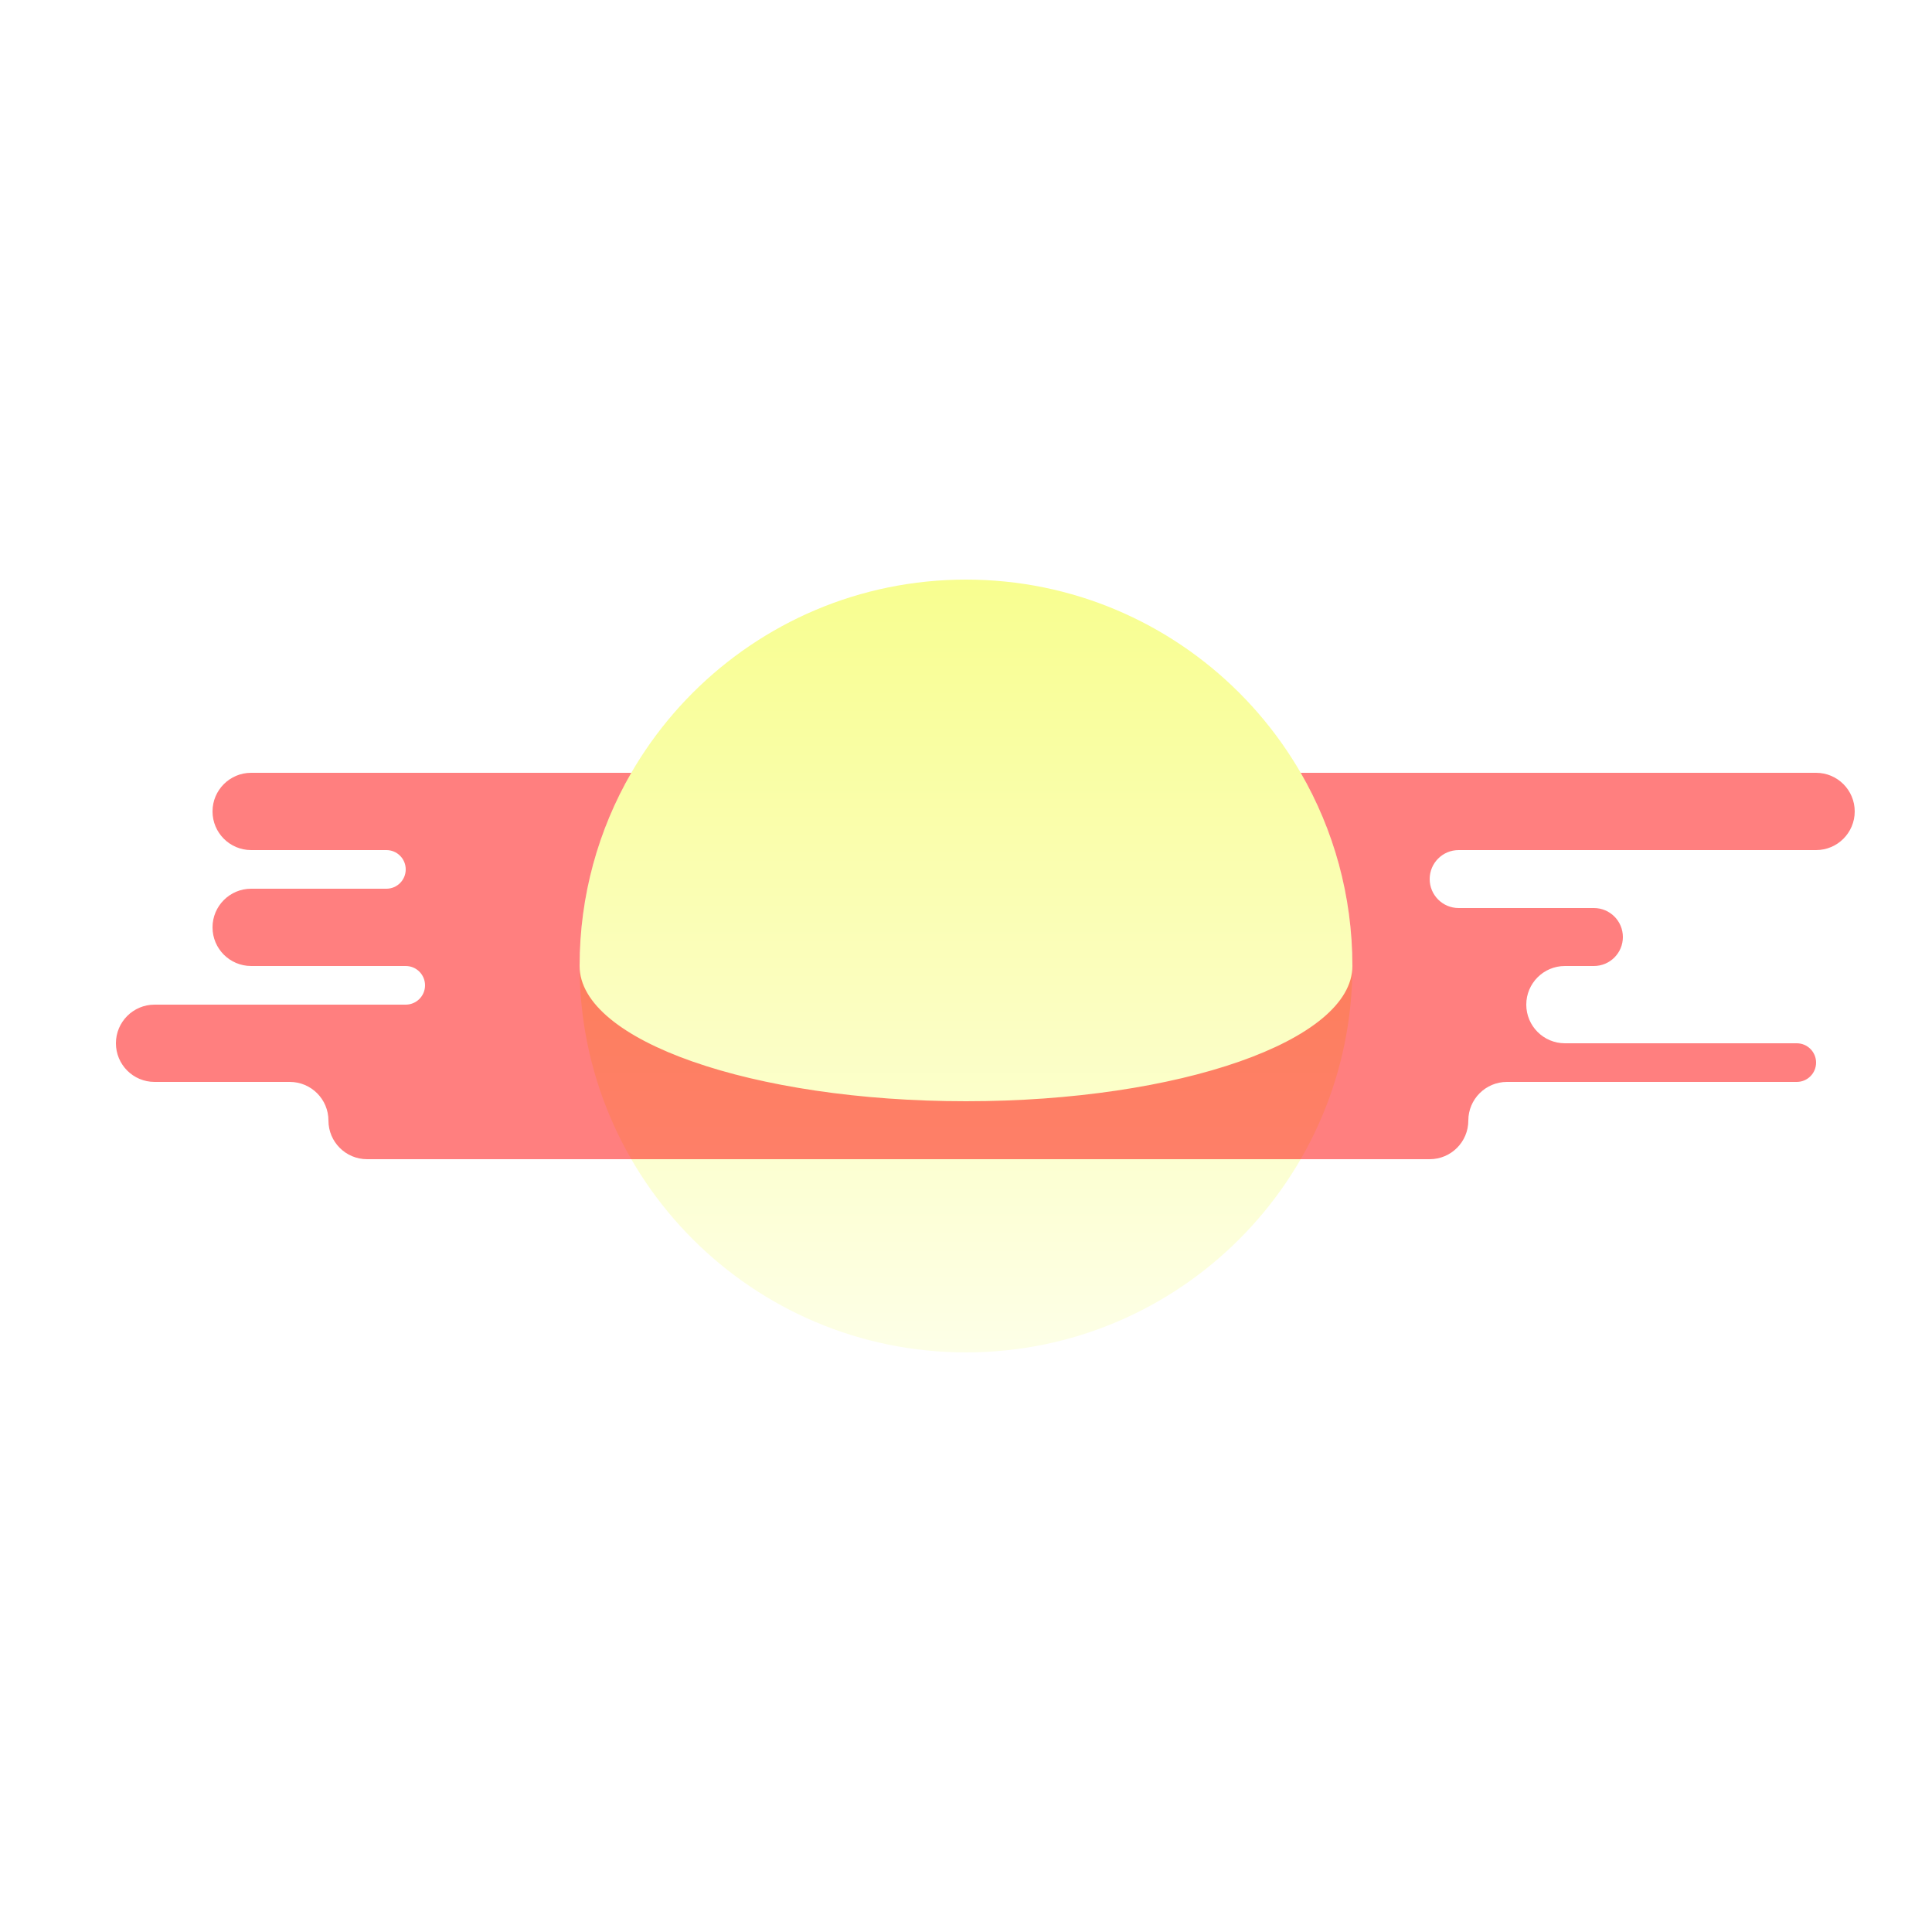
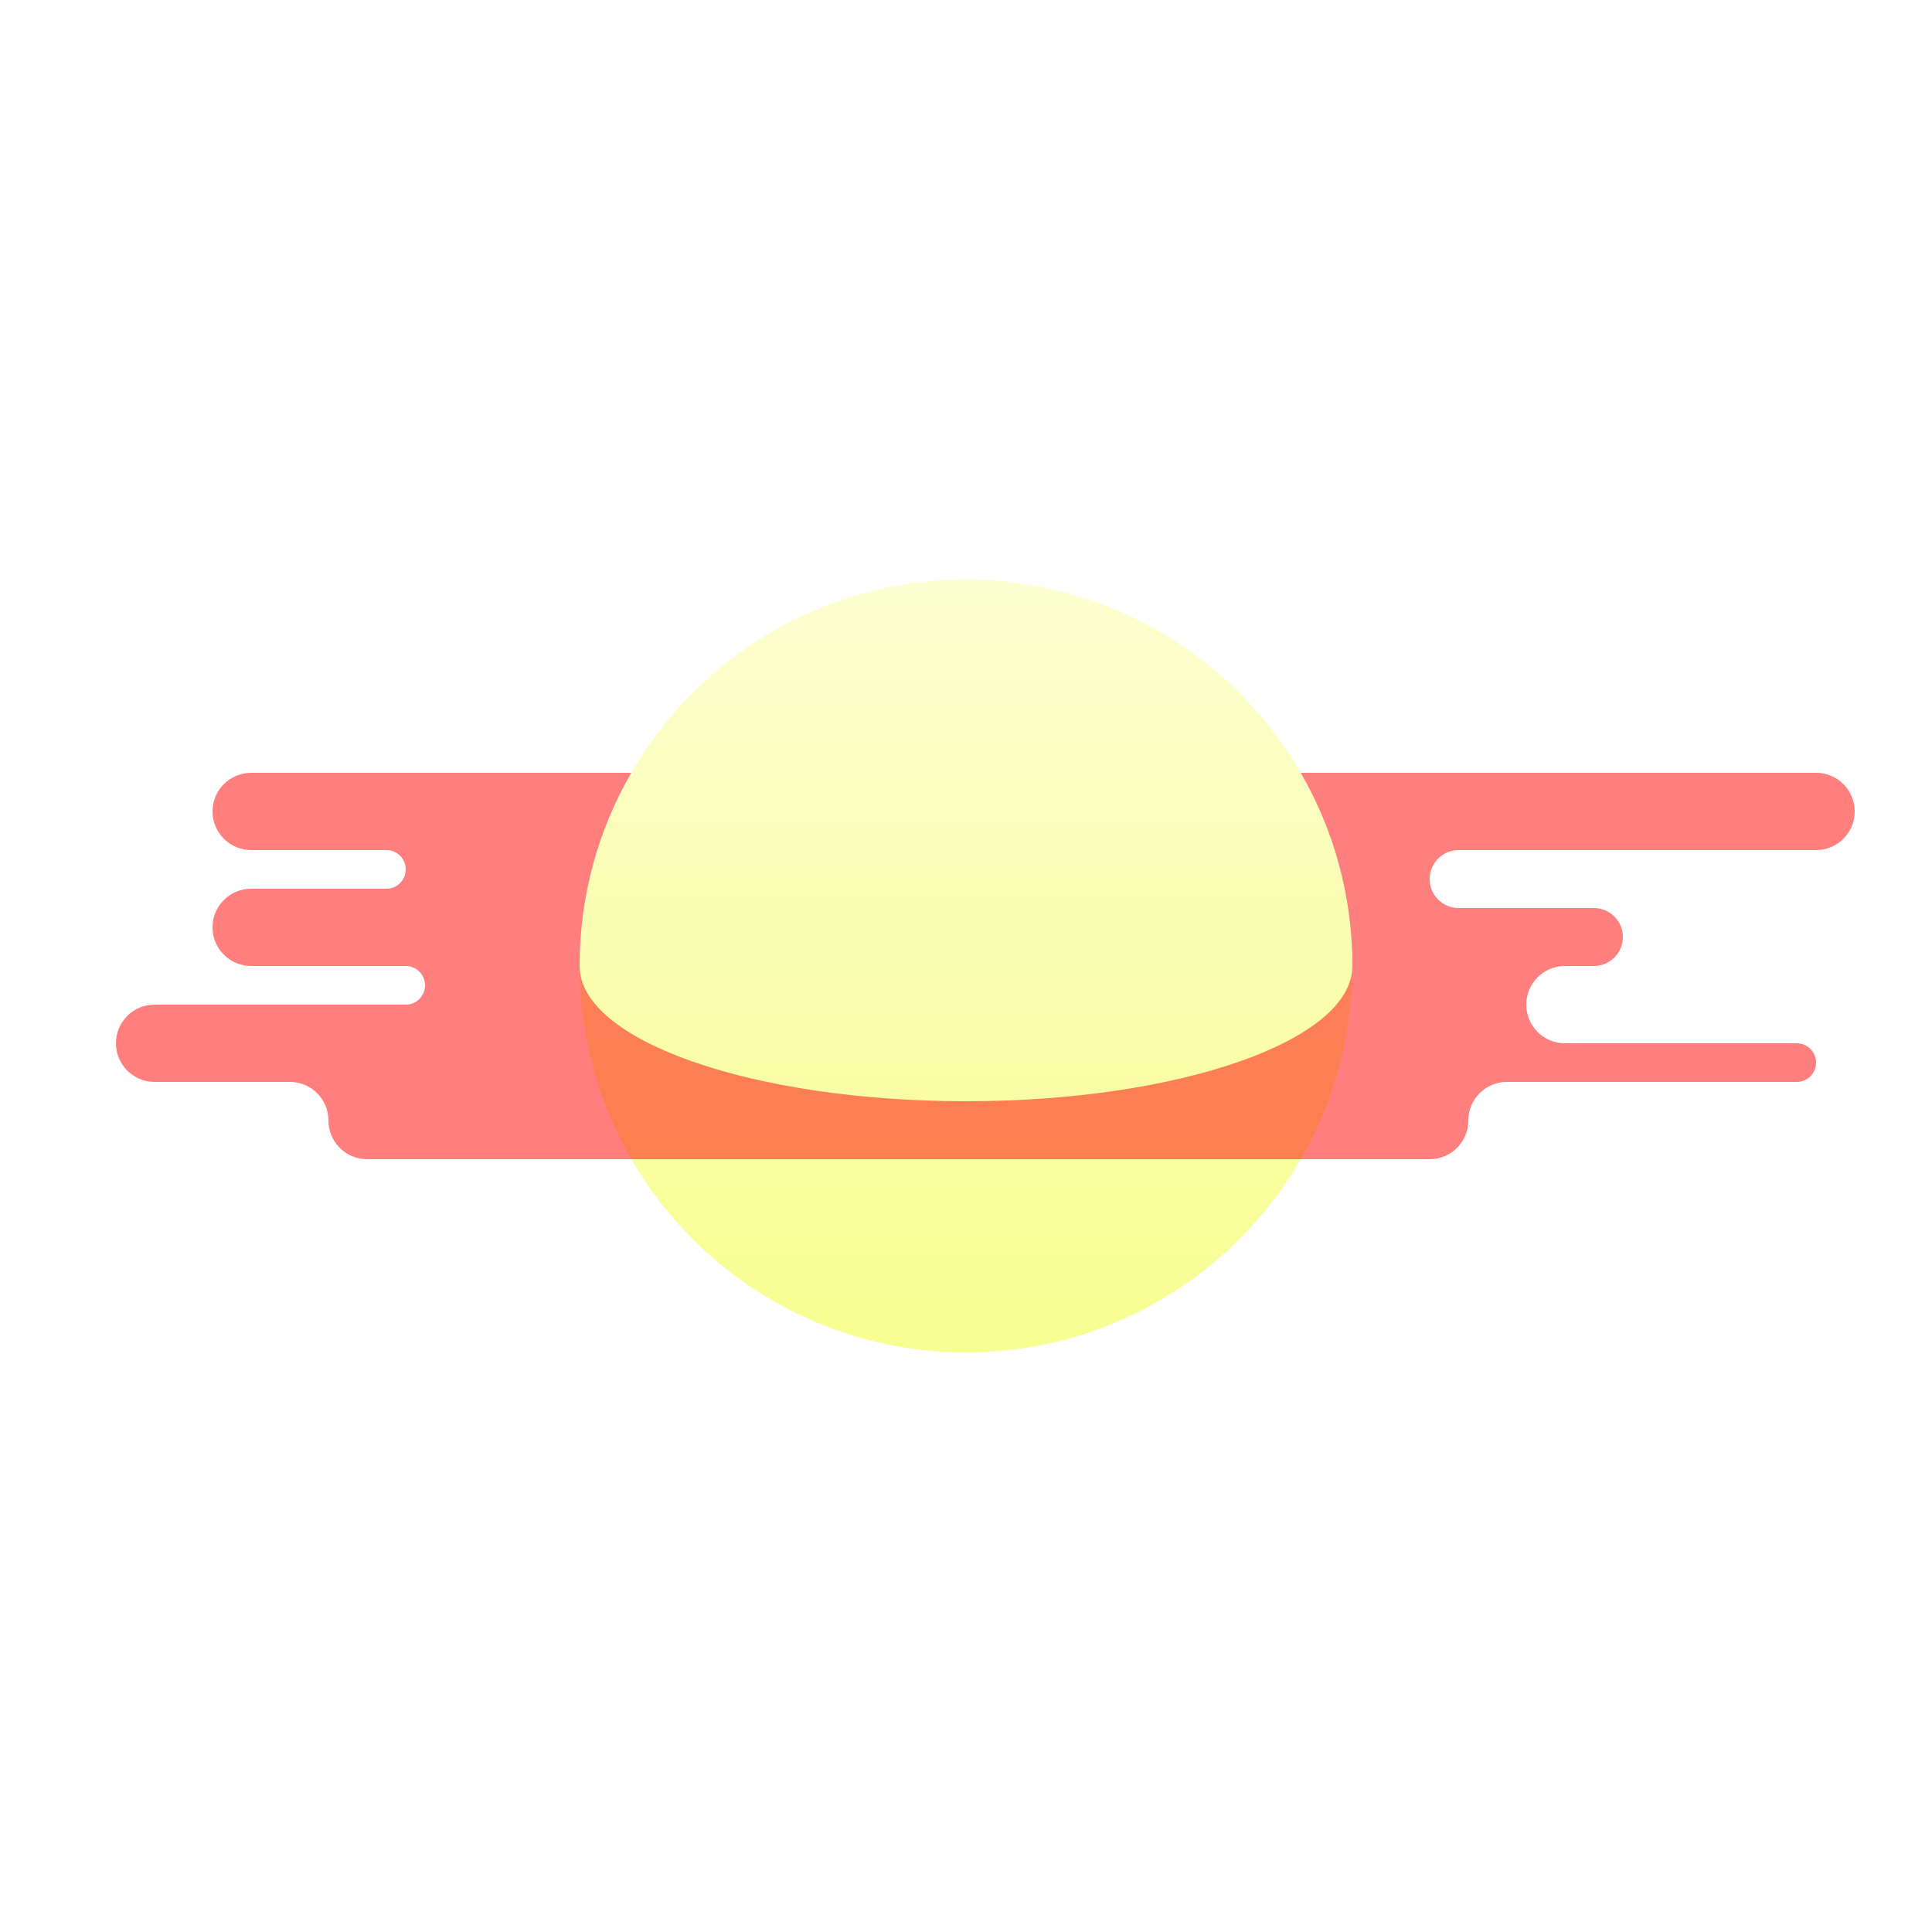
<svg xmlns="http://www.w3.org/2000/svg" width="1000px" height="1000px" viewBox="0 0 1000 1000" version="1.1">
  <defs>
-     <linearGradient x1="50%" y1="0%" x2="50%" y2="128.073%" id="linearGradient-1">
+     <linearGradient x1="50%" y1="100%" x2="50%" y2="-74.464%" id="linearGradient-1">
      <stop stop-color="#F8FE90" offset="0%" />
      <stop stop-color="#FFFFFF" offset="100%" />
    </linearGradient>
  </defs>
  <g id="Planètes" stroke="none" stroke-width="1" fill="none" fill-rule="evenodd">
    <g id="Pachinko">
      <path d="M500,300 C610.457,300 700,389.543 700,500 C700,610.457 610.457,700 500,700 C389.543,700 300,610.457 300,500 C300,389.543 389.543,300 500,300 Z" id="Mask" fill="url(#linearGradient-1)" />
-       <path d="M326.756,400 L130,400 C118.954,400 110,408.954 110,420 C110,431.046 118.954,440 130,440 L200,440 C205.523,440 210,444.477 210,450 C210,455.523 205.523,460 200,460 L130,460 C118.954,460 110,468.954 110,480 C110,491.046 118.954,500 130,500 L210,500 C215.523,500 220,504.477 220,510 C220,515.523 215.523,520 210,520 L80,520 C68.954,520 60,528.954 60,540 C60,551.046 68.954,560 80,560 L150,560 C161.046,560 170,568.954 170,580 C170,591.046 178.954,600 190,600 L740,600 C751.046,600 760,591.046 760,580 C760,568.954 768.954,560 780,560 L930,560 C935.523,560 940,555.523 940,550 C940,544.477 935.523,540 930,540 L810,540 C798.954,540 790,531.046 790,520 C790,508.954 798.954,500 810,500 L825,500 C833.284,500 840,493.284 840,485 C840,476.716 833.284,470 825,470 L755,470 C746.716,470 740,463.284 740,455 C740,446.716 746.716,440 755,440 L940,440 C951.046,440 960,431.046 960,420 C960,408.954 951.046,400 940,400 L673.244,400 C690.261,429.417 700,463.571 700,500 C700,538.66 610.457,570 500,570 C389.543,570 300,538.66 300,500 C300,463.571 309.739,429.417 326.756,400 L326.756,400 Z" id="Combined-Shape" fill="#FF0000" opacity="0.5" />
+       <path d="M130,400 C118.954,400 110,408.954 110,420 C110,431.046 118.954,440 130,440 L200,440 C205.523,440 210,444.477 210,450 C210,455.523 205.523,460 200,460 L130,460 C118.954,460 110,468.954 110,480 C110,491.046 118.954,500 130,500 L210,500 C215.523,500 220,504.477 220,510 C220,515.523 215.523,520 210,520 L80,520 C68.954,520 60,528.954 60,540 C60,551.046 68.954,560 80,560 L150,560 C161.046,560 170,568.954 170,580 C170,591.046 178.954,600 190,600 L740,600 C751.046,600 760,591.046 760,580 C760,568.954 768.954,560 780,560 L930,560 C935.523,560 940,555.523 940,550 C940,544.477 935.523,540 930,540 L810,540 C798.954,540 790,531.046 790,520 C790,508.954 798.954,500 810,500 L825,500 C833.284,500 840,493.284 840,485 C840,476.716 833.284,470 825,470 L755,470 C746.716,470 740,463.284 740,455 C740,446.716 746.716,440 755,440 L940,440 C951.046,440 960,431.046 960,420 C960,408.954 951.046,400 940,400 L673.244,400 C690.261,429.417 700,463.571 700,500 C700,538.66 610.457,570 500,570 C389.543,570 300,538.66 300,500 C300,463.571 309.739,429.417 326.756,400 L130,400 Z" id="Combined-Shape" fill="#FF0000" opacity="0.5" />
    </g>
  </g>
</svg>
